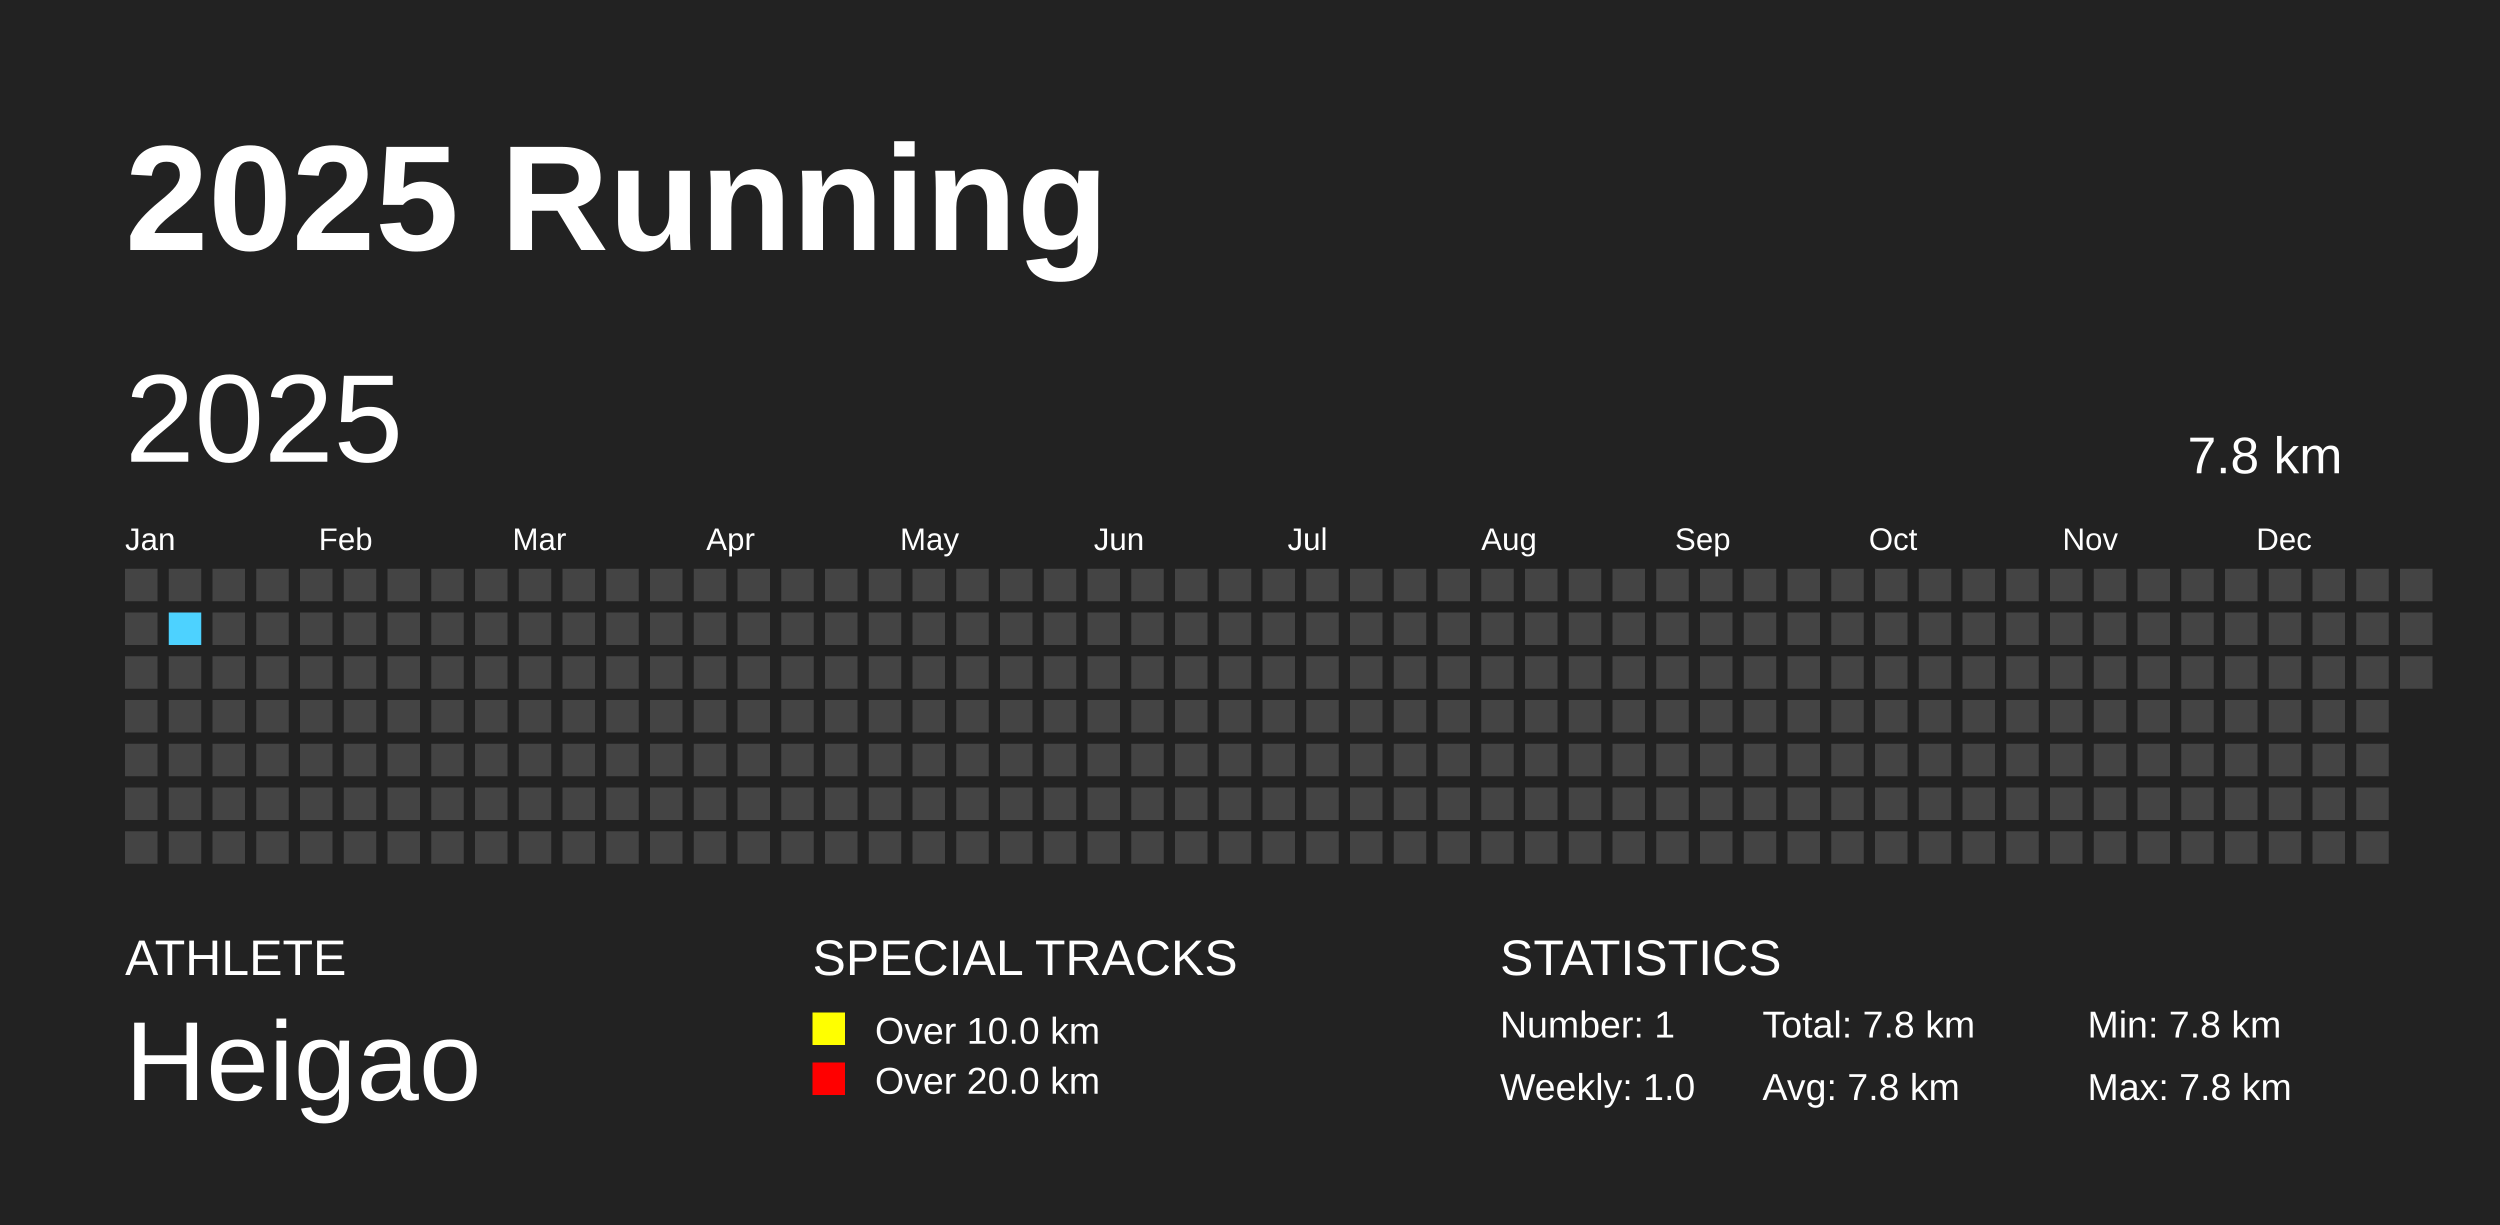
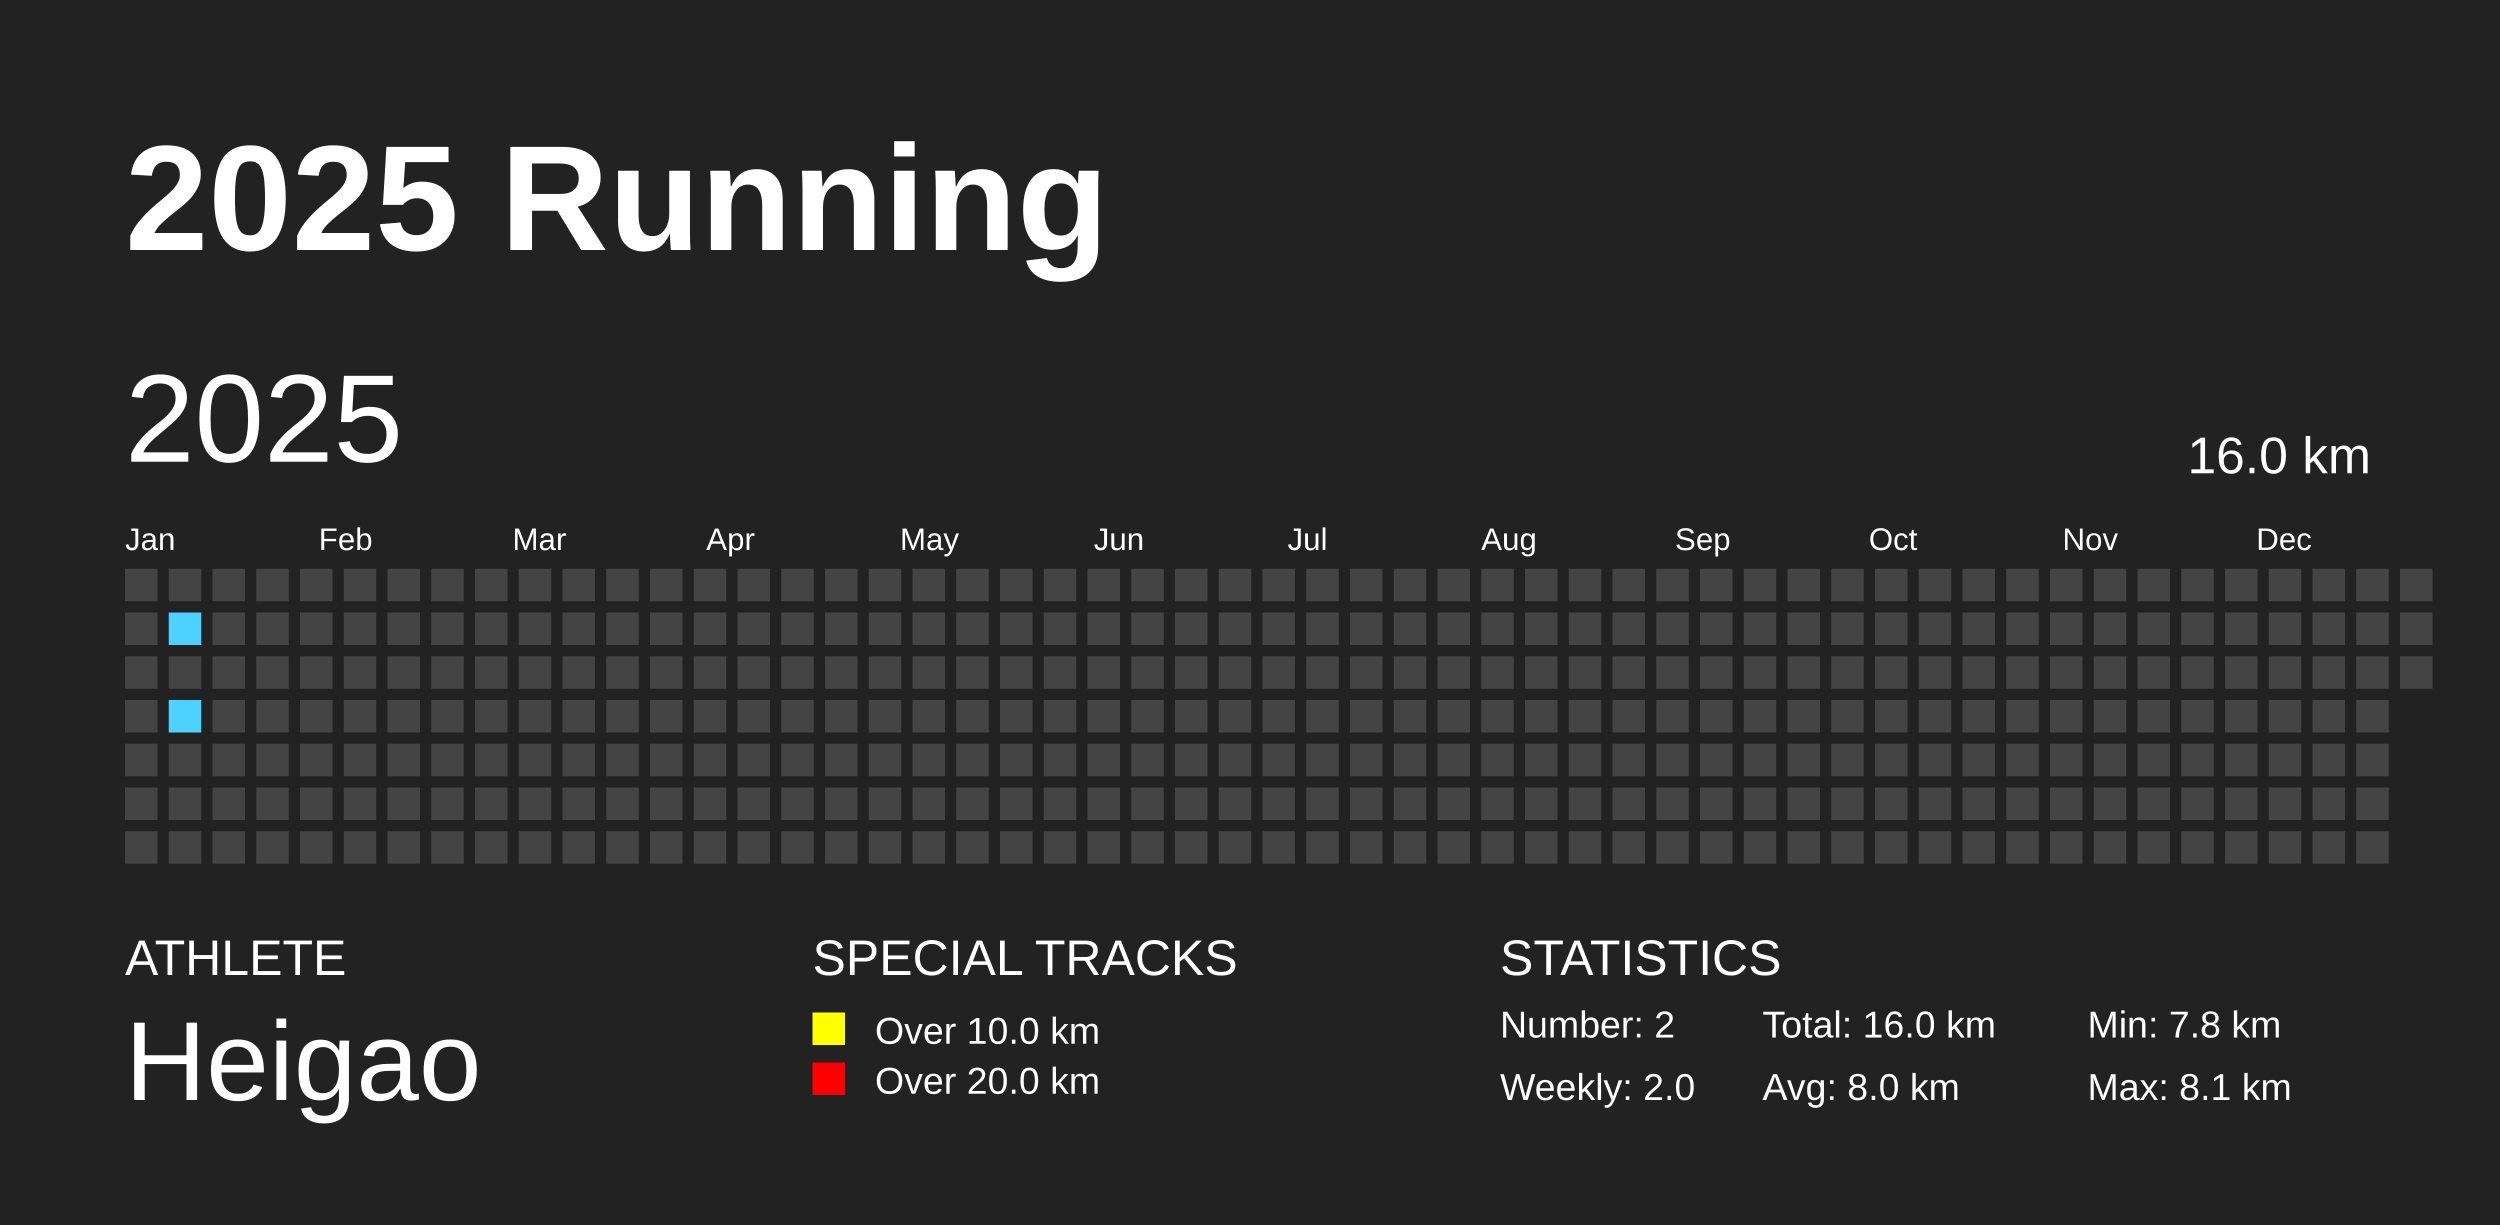
<svg xmlns="http://www.w3.org/2000/svg" baseProfile="full" height="98mm" version="1.1" viewBox="0,0,200,98" width="200mm">
  <defs />
  <rect fill="#222222" height="98" width="200" x="0" y="0" />
  <text fill="#FFFFFF" style="font-size:12px; font-family:Arial; font-weight:bold;" x="10" y="20">2025 Running</text>
  <text fill="#FFFFFF" style="font-size:4px; font-family:Arial" x="10" y="78">ATHLETE</text>
  <text fill="#FFFFFF" style="font-size:9px; font-family:Arial" x="10" y="88">Heigao</text>
  <text fill="#FFFFFF" style="font-size:4px; font-family:Arial" x="65" y="78">SPECIAL TRACKS</text>
  <rect fill="yellow" height="2.6" width="2.6" x="65" y="81" />
  <text fill="#FFFFFF" style="font-size:3px; font-family:Arial" x="70" y="83.5">Over 10.0 km</text>
  <rect fill="red" height="2.6" width="2.6" x="65" y="85" />
  <text fill="#FFFFFF" style="font-size:3px; font-family:Arial" x="70" y="87.5">Over 20.0 km</text>
  <text fill="#FFFFFF" style="font-size:4px; font-family:Arial" x="120" y="78">STATISTICS</text>
-   <text fill="#FFFFFF" style="font-size:3px; font-family:Arial" x="120" y="83">Number: 1</text>
-   <text fill="#FFFFFF" style="font-size:3px; font-family:Arial" x="120" y="88">Weekly: 1.0</text>
-   <text fill="#FFFFFF" style="font-size:3px; font-family:Arial" x="141" y="83">Total: 7.8 km</text>
-   <text fill="#FFFFFF" style="font-size:3px; font-family:Arial" x="141" y="88">Avg: 7.8 km</text>
+   <text fill="#FFFFFF" style="font-size:3px; font-family:Arial" x="120" y="83">Number: 2</text>
+   <text fill="#FFFFFF" style="font-size:3px; font-family:Arial" x="120" y="88">Weekly: 2.0</text>
+   <text fill="#FFFFFF" style="font-size:3px; font-family:Arial" x="141" y="83">Total: 16.0 km</text>
+   <text fill="#FFFFFF" style="font-size:3px; font-family:Arial" x="141" y="88">Avg: 8.0 km</text>
  <text fill="#FFFFFF" style="font-size:3px; font-family:Arial" x="167" y="83">Min: 7.8 km</text>
-   <text fill="#FFFFFF" style="font-size:3px; font-family:Arial" x="167" y="88">Max: 7.8 km</text>
+   <text fill="#FFFFFF" style="font-size:3px; font-family:Arial" x="167" y="88">Max: 8.1 km</text>
  <text dominant-baseline="hanging" fill="#FFFFFF" style="font-size:10.0px; font-family:Arial;" x="10" y="30">2025</text>
-   <text dominant-baseline="hanging" fill="#FFFFFF" style="font-size:4.125px; font-family:Arial;" x="175" y="35">7.8 km</text>
+   <text dominant-baseline="hanging" fill="#FFFFFF" style="font-size:4.125px; font-family:Arial;" x="175" y="35">16.0 km</text>
  <text fill="#FFFFFF" style="font-size:2.5px; font-family:Arial" x="10.0" y="44">Jan</text>
  <text fill="#FFFFFF" style="font-size:2.5px; font-family:Arial" x="25.5" y="44">Feb</text>
  <text fill="#FFFFFF" style="font-size:2.5px; font-family:Arial" x="41.0" y="44">Mar</text>
  <text fill="#FFFFFF" style="font-size:2.5px; font-family:Arial" x="56.5" y="44">Apr</text>
  <text fill="#FFFFFF" style="font-size:2.5px; font-family:Arial" x="72.0" y="44">May</text>
  <text fill="#FFFFFF" style="font-size:2.5px; font-family:Arial" x="87.5" y="44">Jun</text>
  <text fill="#FFFFFF" style="font-size:2.5px; font-family:Arial" x="103.0" y="44">Jul</text>
  <text fill="#FFFFFF" style="font-size:2.5px; font-family:Arial" x="118.5" y="44">Aug</text>
  <text fill="#FFFFFF" style="font-size:2.5px; font-family:Arial" x="134.0" y="44">Sep</text>
  <text fill="#FFFFFF" style="font-size:2.5px; font-family:Arial" x="149.5" y="44">Oct</text>
  <text fill="#FFFFFF" style="font-size:2.5px; font-family:Arial" x="165.0" y="44">Nov</text>
  <text fill="#FFFFFF" style="font-size:2.5px; font-family:Arial" x="180.5" y="44">Dec</text>
  <rect fill="#444444" height="2.6" width="2.6" x="10.0" y="45.5" />
  <rect fill="#444444" height="2.6" width="2.6" x="10.0" y="49.0" />
  <rect fill="#444444" height="2.6" width="2.6" x="10.0" y="52.5" />
  <rect fill="#444444" height="2.6" width="2.6" x="10.0" y="56.0" />
  <rect fill="#444444" height="2.6" width="2.6" x="10.0" y="59.5" />
  <rect fill="#444444" height="2.6" width="2.6" x="10.0" y="63.0" />
  <rect fill="#444444" height="2.6" width="2.6" x="10.0" y="66.5" />
  <rect fill="#444444" height="2.6" width="2.6" x="13.5" y="45.5" />
  <rect fill="#4DD2FF" height="2.6" width="2.6" x="13.5" y="49.0" />
  <rect fill="#444444" height="2.6" width="2.6" x="13.5" y="52.5" />
-   <rect fill="#444444" height="2.6" width="2.6" x="13.5" y="56.0" />
+   <rect fill="#4DD2FF" height="2.6" width="2.6" x="13.5" y="56.0" />
  <rect fill="#444444" height="2.6" width="2.6" x="13.5" y="59.5" />
  <rect fill="#444444" height="2.6" width="2.6" x="13.5" y="63.0" />
  <rect fill="#444444" height="2.6" width="2.6" x="13.5" y="66.5" />
  <rect fill="#444444" height="2.6" width="2.6" x="17.0" y="45.5" />
  <rect fill="#444444" height="2.6" width="2.6" x="17.0" y="49.0" />
  <rect fill="#444444" height="2.6" width="2.6" x="17.0" y="52.5" />
  <rect fill="#444444" height="2.6" width="2.6" x="17.0" y="56.0" />
  <rect fill="#444444" height="2.6" width="2.6" x="17.0" y="59.5" />
  <rect fill="#444444" height="2.6" width="2.6" x="17.0" y="63.0" />
  <rect fill="#444444" height="2.6" width="2.6" x="17.0" y="66.5" />
  <rect fill="#444444" height="2.6" width="2.6" x="20.5" y="45.5" />
  <rect fill="#444444" height="2.6" width="2.6" x="20.5" y="49.0" />
  <rect fill="#444444" height="2.6" width="2.6" x="20.5" y="52.5" />
  <rect fill="#444444" height="2.6" width="2.6" x="20.5" y="56.0" />
  <rect fill="#444444" height="2.6" width="2.6" x="20.5" y="59.5" />
  <rect fill="#444444" height="2.6" width="2.6" x="20.5" y="63.0" />
  <rect fill="#444444" height="2.6" width="2.6" x="20.5" y="66.5" />
  <rect fill="#444444" height="2.6" width="2.6" x="24.0" y="45.5" />
  <rect fill="#444444" height="2.6" width="2.6" x="24.0" y="49.0" />
  <rect fill="#444444" height="2.6" width="2.6" x="24.0" y="52.5" />
  <rect fill="#444444" height="2.6" width="2.6" x="24.0" y="56.0" />
  <rect fill="#444444" height="2.6" width="2.6" x="24.0" y="59.5" />
  <rect fill="#444444" height="2.6" width="2.6" x="24.0" y="63.0" />
  <rect fill="#444444" height="2.6" width="2.6" x="24.0" y="66.5" />
  <rect fill="#444444" height="2.6" width="2.6" x="27.5" y="45.5" />
  <rect fill="#444444" height="2.6" width="2.6" x="27.5" y="49.0" />
  <rect fill="#444444" height="2.6" width="2.6" x="27.5" y="52.5" />
  <rect fill="#444444" height="2.6" width="2.6" x="27.5" y="56.0" />
  <rect fill="#444444" height="2.6" width="2.6" x="27.5" y="59.5" />
  <rect fill="#444444" height="2.6" width="2.6" x="27.5" y="63.0" />
  <rect fill="#444444" height="2.6" width="2.6" x="27.5" y="66.5" />
  <rect fill="#444444" height="2.6" width="2.6" x="31.0" y="45.5" />
  <rect fill="#444444" height="2.6" width="2.6" x="31.0" y="49.0" />
  <rect fill="#444444" height="2.6" width="2.6" x="31.0" y="52.5" />
  <rect fill="#444444" height="2.6" width="2.6" x="31.0" y="56.0" />
  <rect fill="#444444" height="2.6" width="2.6" x="31.0" y="59.5" />
  <rect fill="#444444" height="2.6" width="2.6" x="31.0" y="63.0" />
  <rect fill="#444444" height="2.6" width="2.6" x="31.0" y="66.5" />
  <rect fill="#444444" height="2.6" width="2.6" x="34.5" y="45.5" />
  <rect fill="#444444" height="2.6" width="2.6" x="34.5" y="49.0" />
  <rect fill="#444444" height="2.6" width="2.6" x="34.5" y="52.5" />
  <rect fill="#444444" height="2.6" width="2.6" x="34.5" y="56.0" />
  <rect fill="#444444" height="2.6" width="2.6" x="34.5" y="59.5" />
  <rect fill="#444444" height="2.6" width="2.6" x="34.5" y="63.0" />
  <rect fill="#444444" height="2.6" width="2.6" x="34.5" y="66.5" />
  <rect fill="#444444" height="2.6" width="2.6" x="38.0" y="45.5" />
  <rect fill="#444444" height="2.6" width="2.6" x="38.0" y="49.0" />
  <rect fill="#444444" height="2.6" width="2.6" x="38.0" y="52.5" />
  <rect fill="#444444" height="2.6" width="2.6" x="38.0" y="56.0" />
  <rect fill="#444444" height="2.6" width="2.6" x="38.0" y="59.5" />
  <rect fill="#444444" height="2.6" width="2.6" x="38.0" y="63.0" />
  <rect fill="#444444" height="2.6" width="2.6" x="38.0" y="66.5" />
  <rect fill="#444444" height="2.6" width="2.6" x="41.5" y="45.5" />
  <rect fill="#444444" height="2.6" width="2.6" x="41.5" y="49.0" />
  <rect fill="#444444" height="2.6" width="2.6" x="41.5" y="52.5" />
  <rect fill="#444444" height="2.6" width="2.6" x="41.5" y="56.0" />
  <rect fill="#444444" height="2.6" width="2.6" x="41.5" y="59.5" />
  <rect fill="#444444" height="2.6" width="2.6" x="41.5" y="63.0" />
  <rect fill="#444444" height="2.6" width="2.6" x="41.5" y="66.5" />
  <rect fill="#444444" height="2.6" width="2.6" x="45.0" y="45.5" />
  <rect fill="#444444" height="2.6" width="2.6" x="45.0" y="49.0" />
  <rect fill="#444444" height="2.6" width="2.6" x="45.0" y="52.5" />
  <rect fill="#444444" height="2.6" width="2.6" x="45.0" y="56.0" />
  <rect fill="#444444" height="2.6" width="2.6" x="45.0" y="59.5" />
  <rect fill="#444444" height="2.6" width="2.6" x="45.0" y="63.0" />
  <rect fill="#444444" height="2.6" width="2.6" x="45.0" y="66.5" />
  <rect fill="#444444" height="2.6" width="2.6" x="48.5" y="45.5" />
  <rect fill="#444444" height="2.6" width="2.6" x="48.5" y="49.0" />
  <rect fill="#444444" height="2.6" width="2.6" x="48.5" y="52.5" />
  <rect fill="#444444" height="2.6" width="2.6" x="48.5" y="56.0" />
  <rect fill="#444444" height="2.6" width="2.6" x="48.5" y="59.5" />
  <rect fill="#444444" height="2.6" width="2.6" x="48.5" y="63.0" />
  <rect fill="#444444" height="2.6" width="2.6" x="48.5" y="66.5" />
  <rect fill="#444444" height="2.6" width="2.6" x="52.0" y="45.5" />
  <rect fill="#444444" height="2.6" width="2.6" x="52.0" y="49.0" />
  <rect fill="#444444" height="2.6" width="2.6" x="52.0" y="52.5" />
  <rect fill="#444444" height="2.6" width="2.6" x="52.0" y="56.0" />
  <rect fill="#444444" height="2.6" width="2.6" x="52.0" y="59.5" />
  <rect fill="#444444" height="2.6" width="2.6" x="52.0" y="63.0" />
  <rect fill="#444444" height="2.6" width="2.6" x="52.0" y="66.5" />
  <rect fill="#444444" height="2.6" width="2.6" x="55.5" y="45.5" />
  <rect fill="#444444" height="2.6" width="2.6" x="55.5" y="49.0" />
  <rect fill="#444444" height="2.6" width="2.6" x="55.5" y="52.5" />
  <rect fill="#444444" height="2.6" width="2.6" x="55.5" y="56.0" />
  <rect fill="#444444" height="2.6" width="2.6" x="55.5" y="59.5" />
  <rect fill="#444444" height="2.6" width="2.6" x="55.5" y="63.0" />
  <rect fill="#444444" height="2.6" width="2.6" x="55.5" y="66.5" />
  <rect fill="#444444" height="2.6" width="2.6" x="59.0" y="45.5" />
  <rect fill="#444444" height="2.6" width="2.6" x="59.0" y="49.0" />
  <rect fill="#444444" height="2.6" width="2.6" x="59.0" y="52.5" />
  <rect fill="#444444" height="2.6" width="2.6" x="59.0" y="56.0" />
  <rect fill="#444444" height="2.6" width="2.6" x="59.0" y="59.5" />
  <rect fill="#444444" height="2.6" width="2.6" x="59.0" y="63.0" />
  <rect fill="#444444" height="2.6" width="2.6" x="59.0" y="66.5" />
  <rect fill="#444444" height="2.6" width="2.6" x="62.5" y="45.5" />
  <rect fill="#444444" height="2.6" width="2.6" x="62.5" y="49.0" />
  <rect fill="#444444" height="2.6" width="2.6" x="62.5" y="52.5" />
  <rect fill="#444444" height="2.6" width="2.6" x="62.5" y="56.0" />
  <rect fill="#444444" height="2.6" width="2.6" x="62.5" y="59.5" />
  <rect fill="#444444" height="2.6" width="2.6" x="62.5" y="63.0" />
  <rect fill="#444444" height="2.6" width="2.6" x="62.5" y="66.5" />
  <rect fill="#444444" height="2.6" width="2.6" x="66.0" y="45.5" />
  <rect fill="#444444" height="2.6" width="2.6" x="66.0" y="49.0" />
  <rect fill="#444444" height="2.6" width="2.6" x="66.0" y="52.5" />
  <rect fill="#444444" height="2.6" width="2.6" x="66.0" y="56.0" />
  <rect fill="#444444" height="2.6" width="2.6" x="66.0" y="59.5" />
  <rect fill="#444444" height="2.6" width="2.6" x="66.0" y="63.0" />
  <rect fill="#444444" height="2.6" width="2.6" x="66.0" y="66.5" />
  <rect fill="#444444" height="2.6" width="2.6" x="69.5" y="45.5" />
  <rect fill="#444444" height="2.6" width="2.6" x="69.5" y="49.0" />
  <rect fill="#444444" height="2.6" width="2.6" x="69.5" y="52.5" />
  <rect fill="#444444" height="2.6" width="2.6" x="69.5" y="56.0" />
  <rect fill="#444444" height="2.6" width="2.6" x="69.5" y="59.5" />
  <rect fill="#444444" height="2.6" width="2.6" x="69.5" y="63.0" />
  <rect fill="#444444" height="2.6" width="2.6" x="69.5" y="66.5" />
  <rect fill="#444444" height="2.6" width="2.6" x="73.0" y="45.5" />
  <rect fill="#444444" height="2.6" width="2.6" x="73.0" y="49.0" />
  <rect fill="#444444" height="2.6" width="2.6" x="73.0" y="52.5" />
  <rect fill="#444444" height="2.6" width="2.6" x="73.0" y="56.0" />
  <rect fill="#444444" height="2.6" width="2.6" x="73.0" y="59.5" />
  <rect fill="#444444" height="2.6" width="2.6" x="73.0" y="63.0" />
  <rect fill="#444444" height="2.6" width="2.6" x="73.0" y="66.5" />
  <rect fill="#444444" height="2.6" width="2.6" x="76.5" y="45.5" />
  <rect fill="#444444" height="2.6" width="2.6" x="76.5" y="49.0" />
  <rect fill="#444444" height="2.6" width="2.6" x="76.5" y="52.5" />
  <rect fill="#444444" height="2.6" width="2.6" x="76.5" y="56.0" />
  <rect fill="#444444" height="2.6" width="2.6" x="76.5" y="59.5" />
  <rect fill="#444444" height="2.6" width="2.6" x="76.5" y="63.0" />
  <rect fill="#444444" height="2.6" width="2.6" x="76.5" y="66.5" />
  <rect fill="#444444" height="2.6" width="2.6" x="80.0" y="45.5" />
  <rect fill="#444444" height="2.6" width="2.6" x="80.0" y="49.0" />
  <rect fill="#444444" height="2.6" width="2.6" x="80.0" y="52.5" />
  <rect fill="#444444" height="2.6" width="2.6" x="80.0" y="56.0" />
  <rect fill="#444444" height="2.6" width="2.6" x="80.0" y="59.5" />
  <rect fill="#444444" height="2.6" width="2.6" x="80.0" y="63.0" />
  <rect fill="#444444" height="2.6" width="2.6" x="80.0" y="66.5" />
  <rect fill="#444444" height="2.6" width="2.6" x="83.5" y="45.5" />
  <rect fill="#444444" height="2.6" width="2.6" x="83.5" y="49.0" />
  <rect fill="#444444" height="2.6" width="2.6" x="83.5" y="52.5" />
  <rect fill="#444444" height="2.6" width="2.6" x="83.5" y="56.0" />
  <rect fill="#444444" height="2.6" width="2.6" x="83.5" y="59.5" />
  <rect fill="#444444" height="2.6" width="2.6" x="83.5" y="63.0" />
  <rect fill="#444444" height="2.6" width="2.6" x="83.5" y="66.5" />
  <rect fill="#444444" height="2.6" width="2.6" x="87.0" y="45.5" />
  <rect fill="#444444" height="2.6" width="2.6" x="87.0" y="49.0" />
  <rect fill="#444444" height="2.6" width="2.6" x="87.0" y="52.5" />
  <rect fill="#444444" height="2.6" width="2.6" x="87.0" y="56.0" />
  <rect fill="#444444" height="2.6" width="2.6" x="87.0" y="59.5" />
  <rect fill="#444444" height="2.6" width="2.6" x="87.0" y="63.0" />
  <rect fill="#444444" height="2.6" width="2.6" x="87.0" y="66.5" />
  <rect fill="#444444" height="2.6" width="2.6" x="90.5" y="45.5" />
  <rect fill="#444444" height="2.6" width="2.6" x="90.5" y="49.0" />
  <rect fill="#444444" height="2.6" width="2.6" x="90.5" y="52.5" />
  <rect fill="#444444" height="2.6" width="2.6" x="90.5" y="56.0" />
  <rect fill="#444444" height="2.6" width="2.6" x="90.5" y="59.5" />
  <rect fill="#444444" height="2.6" width="2.6" x="90.5" y="63.0" />
  <rect fill="#444444" height="2.6" width="2.6" x="90.5" y="66.5" />
  <rect fill="#444444" height="2.6" width="2.6" x="94.0" y="45.5" />
  <rect fill="#444444" height="2.6" width="2.6" x="94.0" y="49.0" />
  <rect fill="#444444" height="2.6" width="2.6" x="94.0" y="52.5" />
  <rect fill="#444444" height="2.6" width="2.6" x="94.0" y="56.0" />
  <rect fill="#444444" height="2.6" width="2.6" x="94.0" y="59.5" />
  <rect fill="#444444" height="2.6" width="2.6" x="94.0" y="63.0" />
  <rect fill="#444444" height="2.6" width="2.6" x="94.0" y="66.5" />
  <rect fill="#444444" height="2.6" width="2.6" x="97.5" y="45.5" />
  <rect fill="#444444" height="2.6" width="2.6" x="97.5" y="49.0" />
  <rect fill="#444444" height="2.6" width="2.6" x="97.5" y="52.5" />
  <rect fill="#444444" height="2.6" width="2.6" x="97.5" y="56.0" />
  <rect fill="#444444" height="2.6" width="2.6" x="97.5" y="59.5" />
  <rect fill="#444444" height="2.6" width="2.6" x="97.5" y="63.0" />
  <rect fill="#444444" height="2.6" width="2.6" x="97.5" y="66.5" />
  <rect fill="#444444" height="2.6" width="2.6" x="101.0" y="45.5" />
  <rect fill="#444444" height="2.6" width="2.6" x="101.0" y="49.0" />
  <rect fill="#444444" height="2.6" width="2.6" x="101.0" y="52.5" />
  <rect fill="#444444" height="2.6" width="2.6" x="101.0" y="56.0" />
  <rect fill="#444444" height="2.6" width="2.6" x="101.0" y="59.5" />
  <rect fill="#444444" height="2.6" width="2.6" x="101.0" y="63.0" />
  <rect fill="#444444" height="2.6" width="2.6" x="101.0" y="66.5" />
  <rect fill="#444444" height="2.6" width="2.6" x="104.5" y="45.5" />
  <rect fill="#444444" height="2.6" width="2.6" x="104.5" y="49.0" />
  <rect fill="#444444" height="2.6" width="2.6" x="104.5" y="52.5" />
  <rect fill="#444444" height="2.6" width="2.6" x="104.5" y="56.0" />
  <rect fill="#444444" height="2.6" width="2.6" x="104.5" y="59.5" />
  <rect fill="#444444" height="2.6" width="2.6" x="104.5" y="63.0" />
  <rect fill="#444444" height="2.6" width="2.6" x="104.5" y="66.5" />
  <rect fill="#444444" height="2.6" width="2.6" x="108.0" y="45.5" />
  <rect fill="#444444" height="2.6" width="2.6" x="108.0" y="49.0" />
  <rect fill="#444444" height="2.6" width="2.6" x="108.0" y="52.5" />
  <rect fill="#444444" height="2.6" width="2.6" x="108.0" y="56.0" />
  <rect fill="#444444" height="2.6" width="2.6" x="108.0" y="59.5" />
  <rect fill="#444444" height="2.6" width="2.6" x="108.0" y="63.0" />
  <rect fill="#444444" height="2.6" width="2.6" x="108.0" y="66.5" />
  <rect fill="#444444" height="2.6" width="2.6" x="111.5" y="45.5" />
  <rect fill="#444444" height="2.6" width="2.6" x="111.5" y="49.0" />
  <rect fill="#444444" height="2.6" width="2.6" x="111.5" y="52.5" />
  <rect fill="#444444" height="2.6" width="2.6" x="111.5" y="56.0" />
  <rect fill="#444444" height="2.6" width="2.6" x="111.5" y="59.5" />
  <rect fill="#444444" height="2.6" width="2.6" x="111.5" y="63.0" />
  <rect fill="#444444" height="2.6" width="2.6" x="111.5" y="66.5" />
  <rect fill="#444444" height="2.6" width="2.6" x="115.0" y="45.5" />
  <rect fill="#444444" height="2.6" width="2.6" x="115.0" y="49.0" />
  <rect fill="#444444" height="2.6" width="2.6" x="115.0" y="52.5" />
  <rect fill="#444444" height="2.6" width="2.6" x="115.0" y="56.0" />
  <rect fill="#444444" height="2.6" width="2.6" x="115.0" y="59.5" />
  <rect fill="#444444" height="2.6" width="2.6" x="115.0" y="63.0" />
  <rect fill="#444444" height="2.6" width="2.6" x="115.0" y="66.5" />
  <rect fill="#444444" height="2.6" width="2.6" x="118.5" y="45.5" />
  <rect fill="#444444" height="2.6" width="2.6" x="118.5" y="49.0" />
  <rect fill="#444444" height="2.6" width="2.6" x="118.5" y="52.5" />
  <rect fill="#444444" height="2.6" width="2.6" x="118.5" y="56.0" />
  <rect fill="#444444" height="2.6" width="2.6" x="118.5" y="59.5" />
  <rect fill="#444444" height="2.6" width="2.6" x="118.5" y="63.0" />
  <rect fill="#444444" height="2.6" width="2.6" x="118.5" y="66.5" />
  <rect fill="#444444" height="2.6" width="2.6" x="122.0" y="45.5" />
  <rect fill="#444444" height="2.6" width="2.6" x="122.0" y="49.0" />
  <rect fill="#444444" height="2.6" width="2.6" x="122.0" y="52.5" />
  <rect fill="#444444" height="2.6" width="2.6" x="122.0" y="56.0" />
  <rect fill="#444444" height="2.6" width="2.6" x="122.0" y="59.5" />
  <rect fill="#444444" height="2.6" width="2.6" x="122.0" y="63.0" />
  <rect fill="#444444" height="2.6" width="2.6" x="122.0" y="66.5" />
  <rect fill="#444444" height="2.6" width="2.6" x="125.5" y="45.5" />
  <rect fill="#444444" height="2.6" width="2.6" x="125.5" y="49.0" />
  <rect fill="#444444" height="2.6" width="2.6" x="125.5" y="52.5" />
  <rect fill="#444444" height="2.6" width="2.6" x="125.5" y="56.0" />
  <rect fill="#444444" height="2.6" width="2.6" x="125.5" y="59.5" />
  <rect fill="#444444" height="2.6" width="2.6" x="125.5" y="63.0" />
  <rect fill="#444444" height="2.6" width="2.6" x="125.5" y="66.5" />
  <rect fill="#444444" height="2.6" width="2.6" x="129.0" y="45.5" />
  <rect fill="#444444" height="2.6" width="2.6" x="129.0" y="49.0" />
  <rect fill="#444444" height="2.6" width="2.6" x="129.0" y="52.5" />
  <rect fill="#444444" height="2.6" width="2.6" x="129.0" y="56.0" />
  <rect fill="#444444" height="2.6" width="2.6" x="129.0" y="59.5" />
  <rect fill="#444444" height="2.6" width="2.6" x="129.0" y="63.0" />
  <rect fill="#444444" height="2.6" width="2.6" x="129.0" y="66.5" />
  <rect fill="#444444" height="2.6" width="2.6" x="132.5" y="45.5" />
  <rect fill="#444444" height="2.6" width="2.6" x="132.5" y="49.0" />
  <rect fill="#444444" height="2.6" width="2.6" x="132.5" y="52.5" />
  <rect fill="#444444" height="2.6" width="2.6" x="132.5" y="56.0" />
  <rect fill="#444444" height="2.6" width="2.6" x="132.5" y="59.5" />
  <rect fill="#444444" height="2.6" width="2.6" x="132.5" y="63.0" />
  <rect fill="#444444" height="2.6" width="2.6" x="132.5" y="66.5" />
  <rect fill="#444444" height="2.6" width="2.6" x="136.0" y="45.5" />
  <rect fill="#444444" height="2.6" width="2.6" x="136.0" y="49.0" />
  <rect fill="#444444" height="2.6" width="2.6" x="136.0" y="52.5" />
  <rect fill="#444444" height="2.6" width="2.6" x="136.0" y="56.0" />
  <rect fill="#444444" height="2.6" width="2.6" x="136.0" y="59.5" />
  <rect fill="#444444" height="2.6" width="2.6" x="136.0" y="63.0" />
  <rect fill="#444444" height="2.6" width="2.6" x="136.0" y="66.5" />
  <rect fill="#444444" height="2.6" width="2.6" x="139.5" y="45.5" />
  <rect fill="#444444" height="2.6" width="2.6" x="139.5" y="49.0" />
  <rect fill="#444444" height="2.6" width="2.6" x="139.5" y="52.5" />
  <rect fill="#444444" height="2.6" width="2.6" x="139.5" y="56.0" />
  <rect fill="#444444" height="2.6" width="2.6" x="139.5" y="59.5" />
  <rect fill="#444444" height="2.6" width="2.6" x="139.5" y="63.0" />
  <rect fill="#444444" height="2.6" width="2.6" x="139.5" y="66.5" />
  <rect fill="#444444" height="2.6" width="2.6" x="143.0" y="45.5" />
  <rect fill="#444444" height="2.6" width="2.6" x="143.0" y="49.0" />
  <rect fill="#444444" height="2.6" width="2.6" x="143.0" y="52.5" />
  <rect fill="#444444" height="2.6" width="2.6" x="143.0" y="56.0" />
  <rect fill="#444444" height="2.6" width="2.6" x="143.0" y="59.5" />
  <rect fill="#444444" height="2.6" width="2.6" x="143.0" y="63.0" />
  <rect fill="#444444" height="2.6" width="2.6" x="143.0" y="66.5" />
  <rect fill="#444444" height="2.6" width="2.6" x="146.5" y="45.5" />
  <rect fill="#444444" height="2.6" width="2.6" x="146.5" y="49.0" />
  <rect fill="#444444" height="2.6" width="2.6" x="146.5" y="52.5" />
  <rect fill="#444444" height="2.6" width="2.6" x="146.5" y="56.0" />
  <rect fill="#444444" height="2.6" width="2.6" x="146.5" y="59.5" />
  <rect fill="#444444" height="2.6" width="2.6" x="146.5" y="63.0" />
  <rect fill="#444444" height="2.6" width="2.6" x="146.5" y="66.5" />
  <rect fill="#444444" height="2.6" width="2.6" x="150.0" y="45.5" />
  <rect fill="#444444" height="2.6" width="2.6" x="150.0" y="49.0" />
  <rect fill="#444444" height="2.6" width="2.6" x="150.0" y="52.5" />
  <rect fill="#444444" height="2.6" width="2.6" x="150.0" y="56.0" />
  <rect fill="#444444" height="2.6" width="2.6" x="150.0" y="59.5" />
  <rect fill="#444444" height="2.6" width="2.6" x="150.0" y="63.0" />
  <rect fill="#444444" height="2.6" width="2.6" x="150.0" y="66.5" />
  <rect fill="#444444" height="2.6" width="2.6" x="153.5" y="45.5" />
  <rect fill="#444444" height="2.6" width="2.6" x="153.5" y="49.0" />
  <rect fill="#444444" height="2.6" width="2.6" x="153.5" y="52.5" />
  <rect fill="#444444" height="2.6" width="2.6" x="153.5" y="56.0" />
  <rect fill="#444444" height="2.6" width="2.6" x="153.5" y="59.5" />
  <rect fill="#444444" height="2.6" width="2.6" x="153.5" y="63.0" />
  <rect fill="#444444" height="2.6" width="2.6" x="153.5" y="66.5" />
  <rect fill="#444444" height="2.6" width="2.6" x="157.0" y="45.5" />
  <rect fill="#444444" height="2.6" width="2.6" x="157.0" y="49.0" />
  <rect fill="#444444" height="2.6" width="2.6" x="157.0" y="52.5" />
  <rect fill="#444444" height="2.6" width="2.6" x="157.0" y="56.0" />
  <rect fill="#444444" height="2.6" width="2.6" x="157.0" y="59.5" />
  <rect fill="#444444" height="2.6" width="2.6" x="157.0" y="63.0" />
  <rect fill="#444444" height="2.6" width="2.6" x="157.0" y="66.5" />
  <rect fill="#444444" height="2.6" width="2.6" x="160.5" y="45.5" />
  <rect fill="#444444" height="2.6" width="2.6" x="160.5" y="49.0" />
  <rect fill="#444444" height="2.6" width="2.6" x="160.5" y="52.5" />
  <rect fill="#444444" height="2.6" width="2.6" x="160.5" y="56.0" />
  <rect fill="#444444" height="2.6" width="2.6" x="160.5" y="59.5" />
  <rect fill="#444444" height="2.6" width="2.6" x="160.5" y="63.0" />
  <rect fill="#444444" height="2.6" width="2.6" x="160.5" y="66.5" />
  <rect fill="#444444" height="2.6" width="2.6" x="164.0" y="45.5" />
  <rect fill="#444444" height="2.6" width="2.6" x="164.0" y="49.0" />
  <rect fill="#444444" height="2.6" width="2.6" x="164.0" y="52.5" />
  <rect fill="#444444" height="2.6" width="2.6" x="164.0" y="56.0" />
  <rect fill="#444444" height="2.6" width="2.6" x="164.0" y="59.5" />
  <rect fill="#444444" height="2.6" width="2.6" x="164.0" y="63.0" />
  <rect fill="#444444" height="2.6" width="2.6" x="164.0" y="66.5" />
  <rect fill="#444444" height="2.6" width="2.6" x="167.5" y="45.5" />
  <rect fill="#444444" height="2.6" width="2.6" x="167.5" y="49.0" />
  <rect fill="#444444" height="2.6" width="2.6" x="167.5" y="52.5" />
  <rect fill="#444444" height="2.6" width="2.6" x="167.5" y="56.0" />
  <rect fill="#444444" height="2.6" width="2.6" x="167.5" y="59.5" />
  <rect fill="#444444" height="2.6" width="2.6" x="167.5" y="63.0" />
  <rect fill="#444444" height="2.6" width="2.6" x="167.5" y="66.5" />
  <rect fill="#444444" height="2.6" width="2.6" x="171.0" y="45.5" />
  <rect fill="#444444" height="2.6" width="2.6" x="171.0" y="49.0" />
  <rect fill="#444444" height="2.6" width="2.6" x="171.0" y="52.5" />
  <rect fill="#444444" height="2.6" width="2.6" x="171.0" y="56.0" />
  <rect fill="#444444" height="2.6" width="2.6" x="171.0" y="59.5" />
  <rect fill="#444444" height="2.6" width="2.6" x="171.0" y="63.0" />
  <rect fill="#444444" height="2.6" width="2.6" x="171.0" y="66.5" />
  <rect fill="#444444" height="2.6" width="2.6" x="174.5" y="45.5" />
  <rect fill="#444444" height="2.6" width="2.6" x="174.5" y="49.0" />
  <rect fill="#444444" height="2.6" width="2.6" x="174.5" y="52.5" />
  <rect fill="#444444" height="2.6" width="2.6" x="174.5" y="56.0" />
  <rect fill="#444444" height="2.6" width="2.6" x="174.5" y="59.5" />
  <rect fill="#444444" height="2.6" width="2.6" x="174.5" y="63.0" />
  <rect fill="#444444" height="2.6" width="2.6" x="174.5" y="66.5" />
  <rect fill="#444444" height="2.6" width="2.6" x="178.0" y="45.5" />
  <rect fill="#444444" height="2.6" width="2.6" x="178.0" y="49.0" />
  <rect fill="#444444" height="2.6" width="2.6" x="178.0" y="52.5" />
  <rect fill="#444444" height="2.6" width="2.6" x="178.0" y="56.0" />
  <rect fill="#444444" height="2.6" width="2.6" x="178.0" y="59.5" />
  <rect fill="#444444" height="2.6" width="2.6" x="178.0" y="63.0" />
  <rect fill="#444444" height="2.6" width="2.6" x="178.0" y="66.5" />
  <rect fill="#444444" height="2.6" width="2.6" x="181.5" y="45.5" />
  <rect fill="#444444" height="2.6" width="2.6" x="181.5" y="49.0" />
  <rect fill="#444444" height="2.6" width="2.6" x="181.5" y="52.5" />
  <rect fill="#444444" height="2.6" width="2.6" x="181.5" y="56.0" />
  <rect fill="#444444" height="2.6" width="2.6" x="181.5" y="59.5" />
  <rect fill="#444444" height="2.6" width="2.6" x="181.5" y="63.0" />
  <rect fill="#444444" height="2.6" width="2.6" x="181.5" y="66.5" />
  <rect fill="#444444" height="2.6" width="2.6" x="185.0" y="45.5" />
  <rect fill="#444444" height="2.6" width="2.6" x="185.0" y="49.0" />
  <rect fill="#444444" height="2.6" width="2.6" x="185.0" y="52.5" />
  <rect fill="#444444" height="2.6" width="2.6" x="185.0" y="56.0" />
  <rect fill="#444444" height="2.6" width="2.6" x="185.0" y="59.5" />
  <rect fill="#444444" height="2.6" width="2.6" x="185.0" y="63.0" />
  <rect fill="#444444" height="2.6" width="2.6" x="185.0" y="66.5" />
  <rect fill="#444444" height="2.6" width="2.6" x="188.5" y="45.5" />
  <rect fill="#444444" height="2.6" width="2.6" x="188.5" y="49.0" />
  <rect fill="#444444" height="2.6" width="2.6" x="188.5" y="52.5" />
  <rect fill="#444444" height="2.6" width="2.6" x="188.5" y="56.0" />
  <rect fill="#444444" height="2.6" width="2.6" x="188.5" y="59.5" />
  <rect fill="#444444" height="2.6" width="2.6" x="188.5" y="63.0" />
  <rect fill="#444444" height="2.6" width="2.6" x="188.5" y="66.5" />
  <rect fill="#444444" height="2.6" width="2.6" x="192.0" y="45.5" />
  <rect fill="#444444" height="2.6" width="2.6" x="192.0" y="49.0" />
  <rect fill="#444444" height="2.6" width="2.6" x="192.0" y="52.5" />
</svg>
